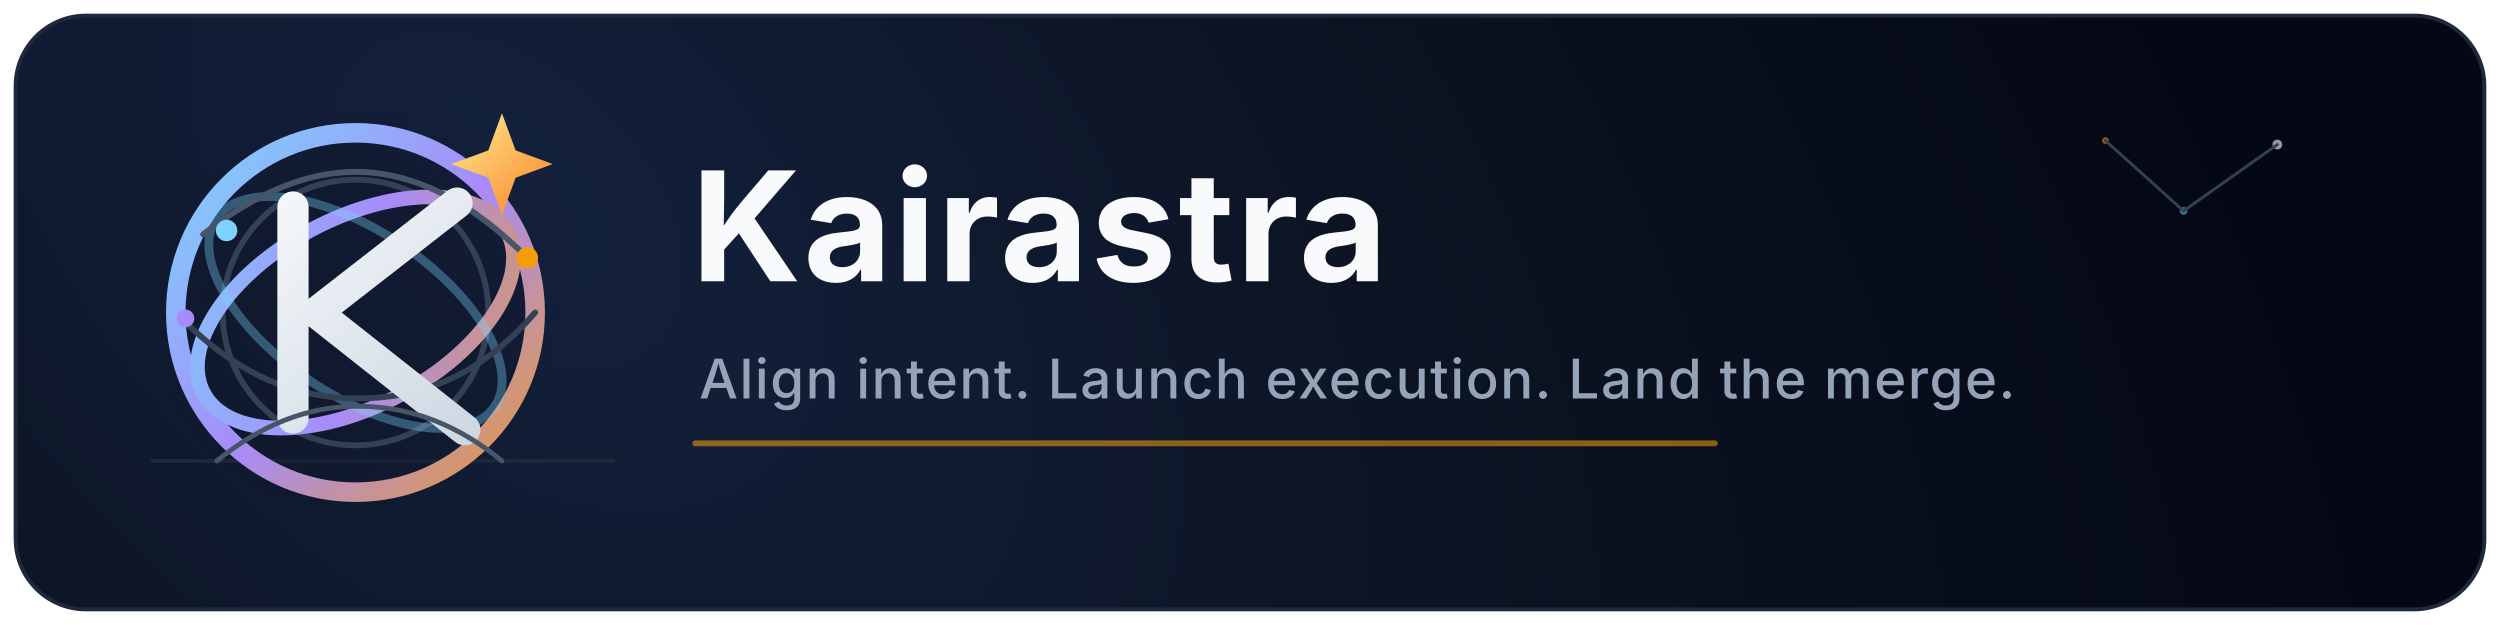
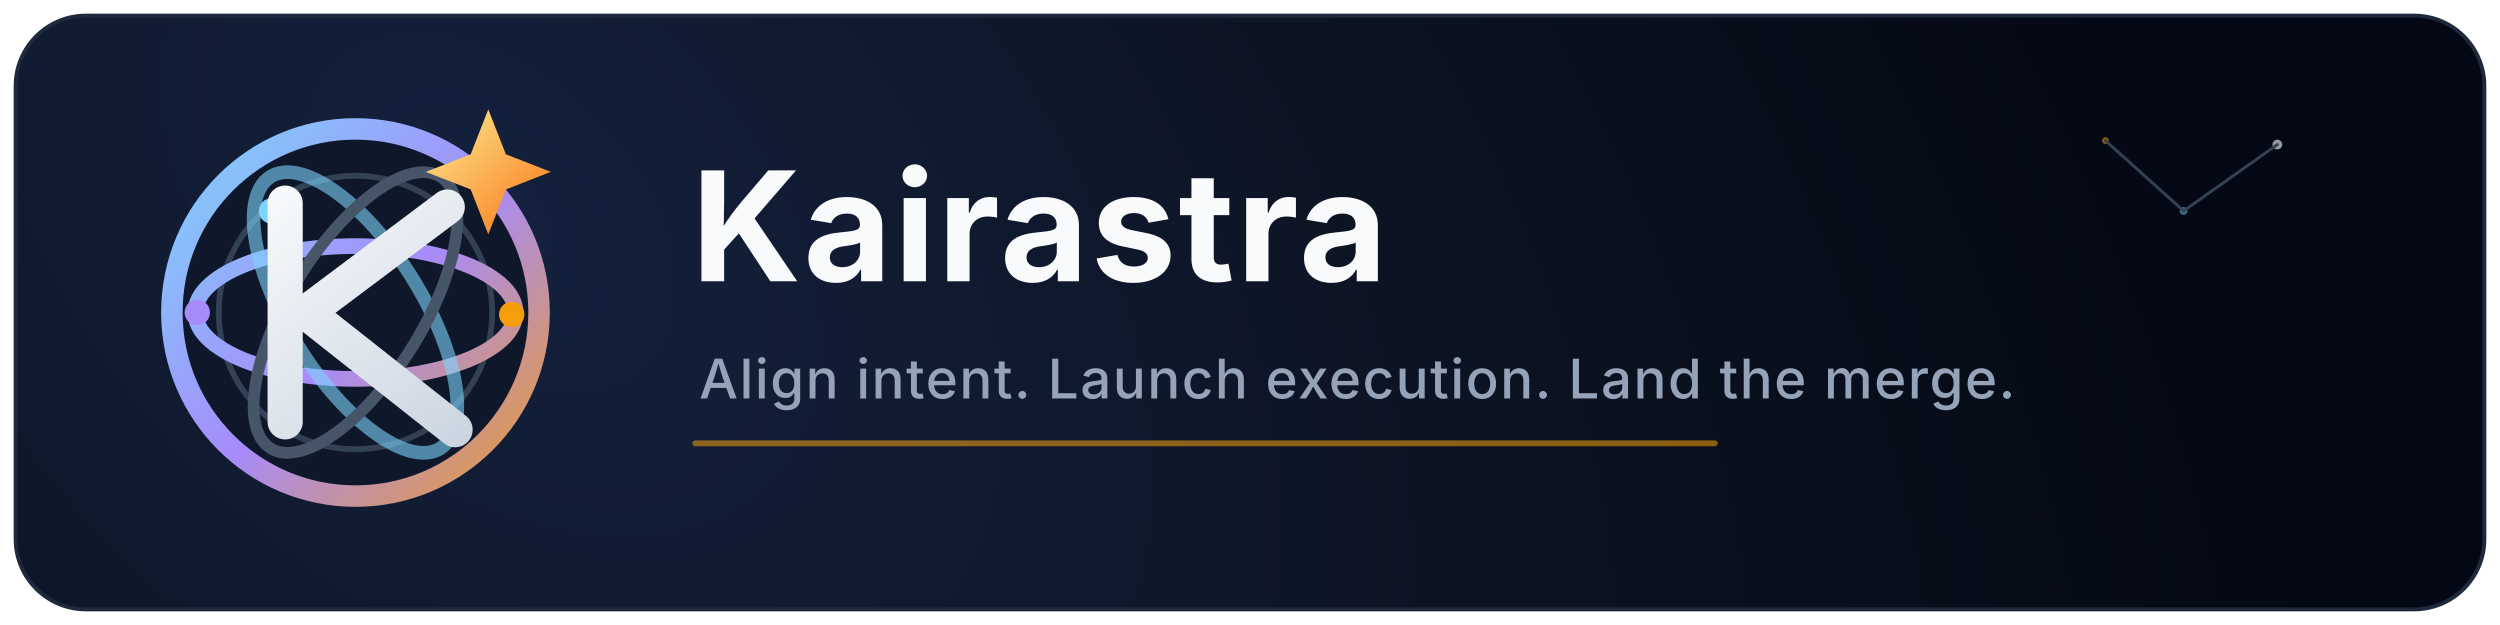
<svg xmlns="http://www.w3.org/2000/svg" width="1280" height="320" viewBox="0 0 1280 320" fill="none">
  <defs>
-     <radialGradient id="logoBg" cx="0" cy="0" r="1" gradientUnits="userSpaceOnUse" gradientTransform="translate(264 102) rotate(43.4) scale(1151.22 732.839)">
+     <radialGradient id="logoBg" cx="0" cy="0" r="1" gradientUnits="userSpaceOnUse" gradientTransform="translate(252 104) rotate(44.6) scale(1147.44 724.962)">
      <stop stop-color="#14213D" />
-       <stop offset="0.55" stop-color="#0B1220" />
+       <stop offset="0.58" stop-color="#0B1220" />
      <stop offset="1" stop-color="#040814" />
    </radialGradient>
-     <linearGradient id="logoOrbit" x1="92" y1="74" x2="300" y2="266" gradientUnits="userSpaceOnUse">
+     <linearGradient id="logoRing" x1="86" y1="72" x2="292" y2="268" gradientUnits="userSpaceOnUse">
      <stop stop-color="#7DD3FC" />
-       <stop offset="0.45" stop-color="#A78BFA" />
+       <stop offset="0.48" stop-color="#A78BFA" />
      <stop offset="1" stop-color="#F59E0B" />
    </linearGradient>
-     <linearGradient id="logoMetal" x1="132" y1="94" x2="248" y2="232" gradientUnits="userSpaceOnUse">
+     <linearGradient id="logoK" x1="140" y1="96" x2="240" y2="224" gradientUnits="userSpaceOnUse">
      <stop stop-color="#F8FAFC" />
      <stop offset="1" stop-color="#CBD5E1" />
    </linearGradient>
-     <linearGradient id="logoSpark" x1="232" y1="64" x2="284" y2="122" gradientUnits="userSpaceOnUse">
+     <linearGradient id="logoSpark" x1="226" y1="56" x2="284" y2="118" gradientUnits="userSpaceOnUse">
      <stop stop-color="#FDE68A" />
      <stop offset="1" stop-color="#F97316" />
    </linearGradient>
-     <filter id="logoGlow" x="44" y="44" width="276" height="232" filterUnits="userSpaceOnUse" color-interpolation-filters="sRGB">
-       <feGaussianBlur stdDeviation="12" />
-     </filter>
  </defs>
  <rect x="8" y="8" width="1264" height="304" rx="36" fill="url(#logoBg)" />
  <rect x="8" y="8" width="1264" height="304" rx="36" stroke="#1E293B" stroke-width="2" />
  <circle cx="1166" cy="74" r="2.5" fill="#F8FAFC" fill-opacity="0.6" />
  <circle cx="1118" cy="108" r="2" fill="#7DD3FC" fill-opacity="0.5" />
  <circle cx="1078" cy="72" r="1.75" fill="#F59E0B" fill-opacity="0.55" />
  <path d="M1078 72L1118 108L1166 74" stroke="#334155" stroke-width="1.5" stroke-linecap="round" />
-   <path d="M78 236H314" stroke="#1E293B" stroke-width="2" stroke-linecap="round" />
-   <g filter="url(#logoGlow)">
-     <circle cx="182" cy="160" r="92" fill="#0F172A" fill-opacity="0.55" />
-   </g>
-   <circle cx="182" cy="160" r="92" stroke="url(#logoOrbit)" stroke-width="10" />
-   <circle cx="182" cy="160" r="68" stroke="#334155" stroke-width="3" />
-   <ellipse cx="182" cy="160" rx="88" ry="48" transform="rotate(-28 182 160)" stroke="url(#logoOrbit)" stroke-width="7.5" />
-   <ellipse cx="182" cy="160" rx="86" ry="42" transform="rotate(34 182 160)" stroke="#7DD3FC" stroke-opacity="0.35" stroke-width="4.5" />
-   <path d="M104 120C132 98 158 88 182 88C212 88 241 103 270 132" stroke="#475569" stroke-width="3" stroke-linecap="round" />
-   <path d="M94 164C118 188 147 204 183 204C220 204 249 189 274 160" stroke="#334155" stroke-width="3" stroke-linecap="round" />
-   <circle cx="116" cy="118" r="5.5" fill="#7DD3FC" />
-   <circle cx="270" cy="132" r="5.5" fill="#F59E0B" />
-   <circle cx="95" cy="163" r="4.5" fill="#A78BFA" />
-   <path d="M150 106V214" stroke="url(#logoMetal)" stroke-width="16" stroke-linecap="round" />
-   <path d="M162 160L234 104" stroke="url(#logoMetal)" stroke-width="16" stroke-linecap="round" />
-   <path d="M162 160L238 220" stroke="url(#logoMetal)" stroke-width="16" stroke-linecap="round" />
-   <path d="M257 58L264 77L283 84L264 91L257 110L250 91L231 84L250 77L257 58Z" fill="url(#logoSpark)" />
-   <path d="M111 236C133 218 157 208 183 208C211 208 235 218 257 236" stroke="#475569" stroke-width="2.5" stroke-linecap="round" />
+   <circle cx="182" cy="160" r="94" fill="#0F172A" />
+   <circle cx="182" cy="160" r="94" stroke="url(#logoRing)" stroke-width="11" />
+   <circle cx="182" cy="160" r="70" stroke="#334155" stroke-width="3" />
+   <ellipse cx="182" cy="160" rx="82" ry="34" stroke="url(#logoRing)" stroke-width="8" />
+   <ellipse cx="182" cy="160" rx="82" ry="34" transform="rotate(58 182 160)" stroke="#7DD3FC" stroke-opacity="0.6" stroke-width="7" />
+   <ellipse cx="182" cy="160" rx="82" ry="34" transform="rotate(-58 182 160)" stroke="#475569" stroke-width="6" />
+   <circle cx="101" cy="160" r="6.5" fill="#A78BFA" />
+   <circle cx="139" cy="108" r="6.5" fill="#7DD3FC" />
+   <circle cx="262" cy="161" r="6.5" fill="#F59E0B" />
+   <path d="M146 104V216" stroke="url(#logoK)" stroke-width="18" stroke-linecap="round" />
+   <path d="M157 160L229 106" stroke="url(#logoK)" stroke-width="18" stroke-linecap="round" />
+   <path d="M157 160L233 220" stroke="url(#logoK)" stroke-width="18" stroke-linecap="round" />
+   <path d="M250 56L259 79L282 88L259 97L250 120L241 97L218 88L241 79L250 56Z" fill="url(#logoSpark)" />
  <text x="354" y="144" fill="#F8FAFC" font-family="ui-sans-serif, system-ui, -apple-system, BlinkMacSystemFont, 'Segoe UI', sans-serif" font-size="78" font-weight="700" letter-spacing="1.2">Kairastra</text>
  <text x="358" y="204" fill="#94A3B8" font-family="ui-sans-serif, system-ui, -apple-system, BlinkMacSystemFont, 'Segoe UI', sans-serif" font-size="28" font-weight="500" letter-spacing="0.8">Align intent. Launch execution. Land the merge.</text>
-   <path d="M356 227H878" stroke="url(#logoOrbit)" stroke-width="3" stroke-linecap="round" stroke-opacity="0.55" />
+   <path d="M356 227H878" stroke="url(#logoRing)" stroke-width="3" stroke-linecap="round" stroke-opacity="0.55" />
</svg>
